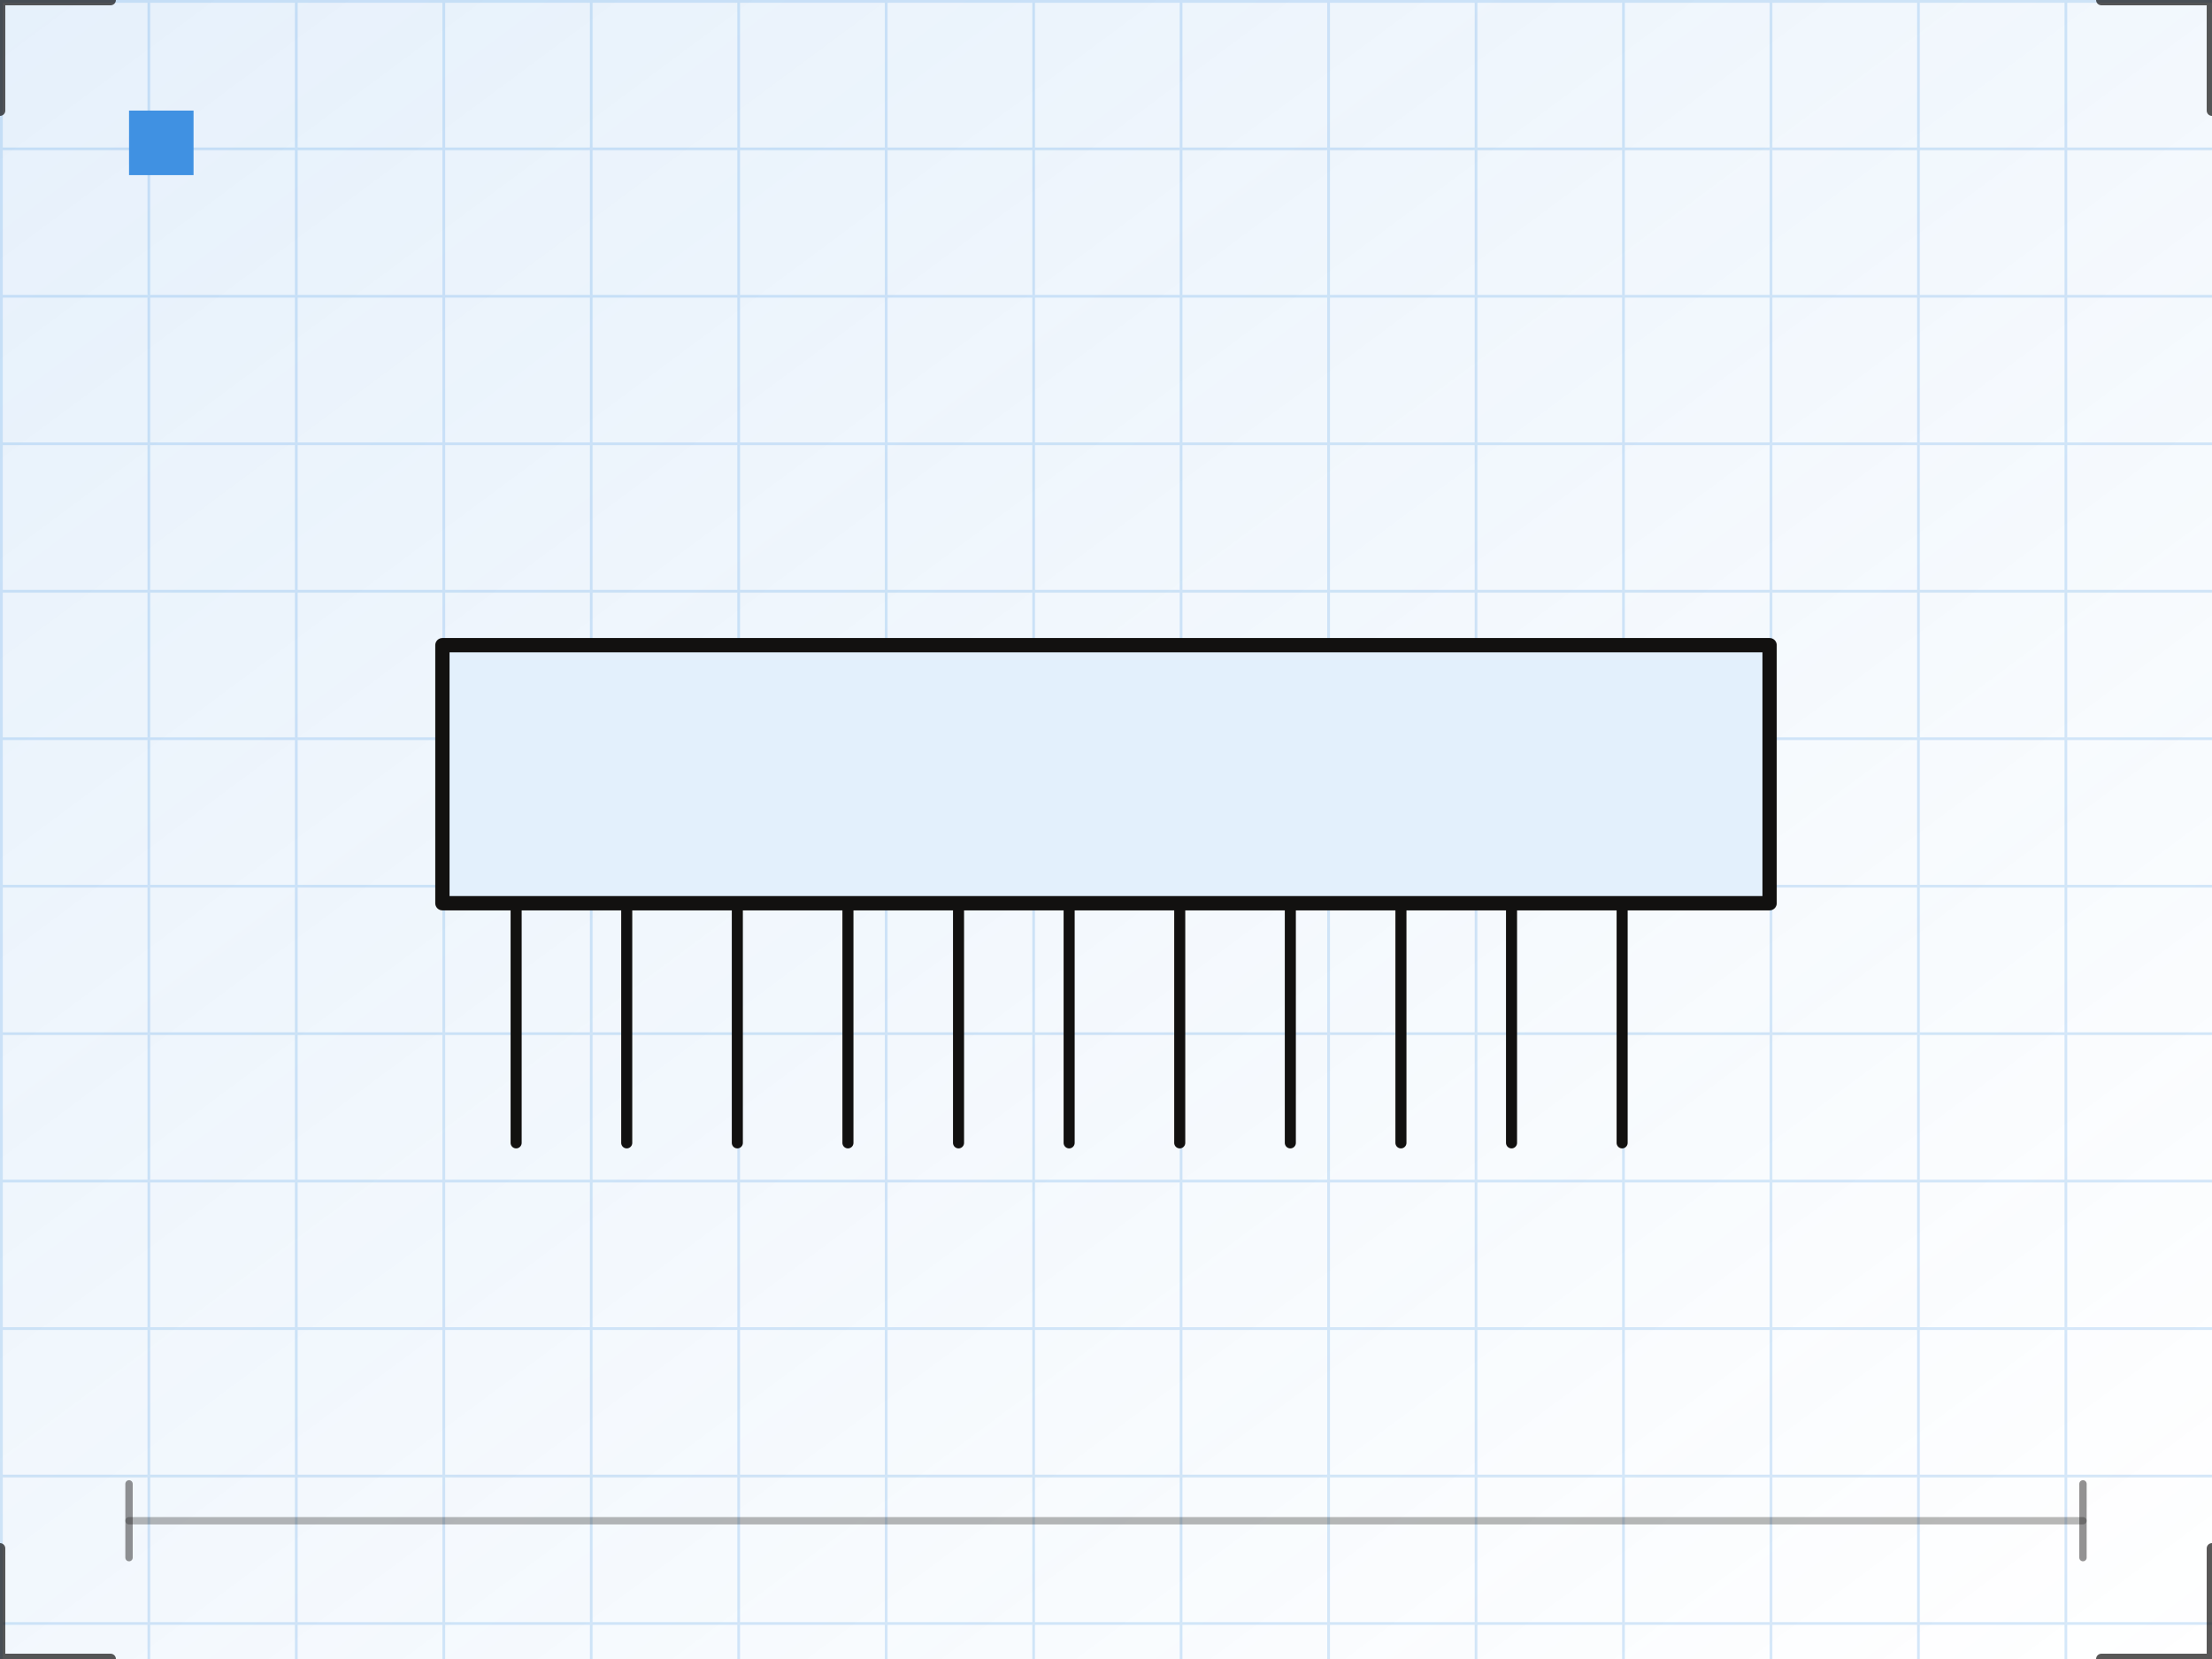
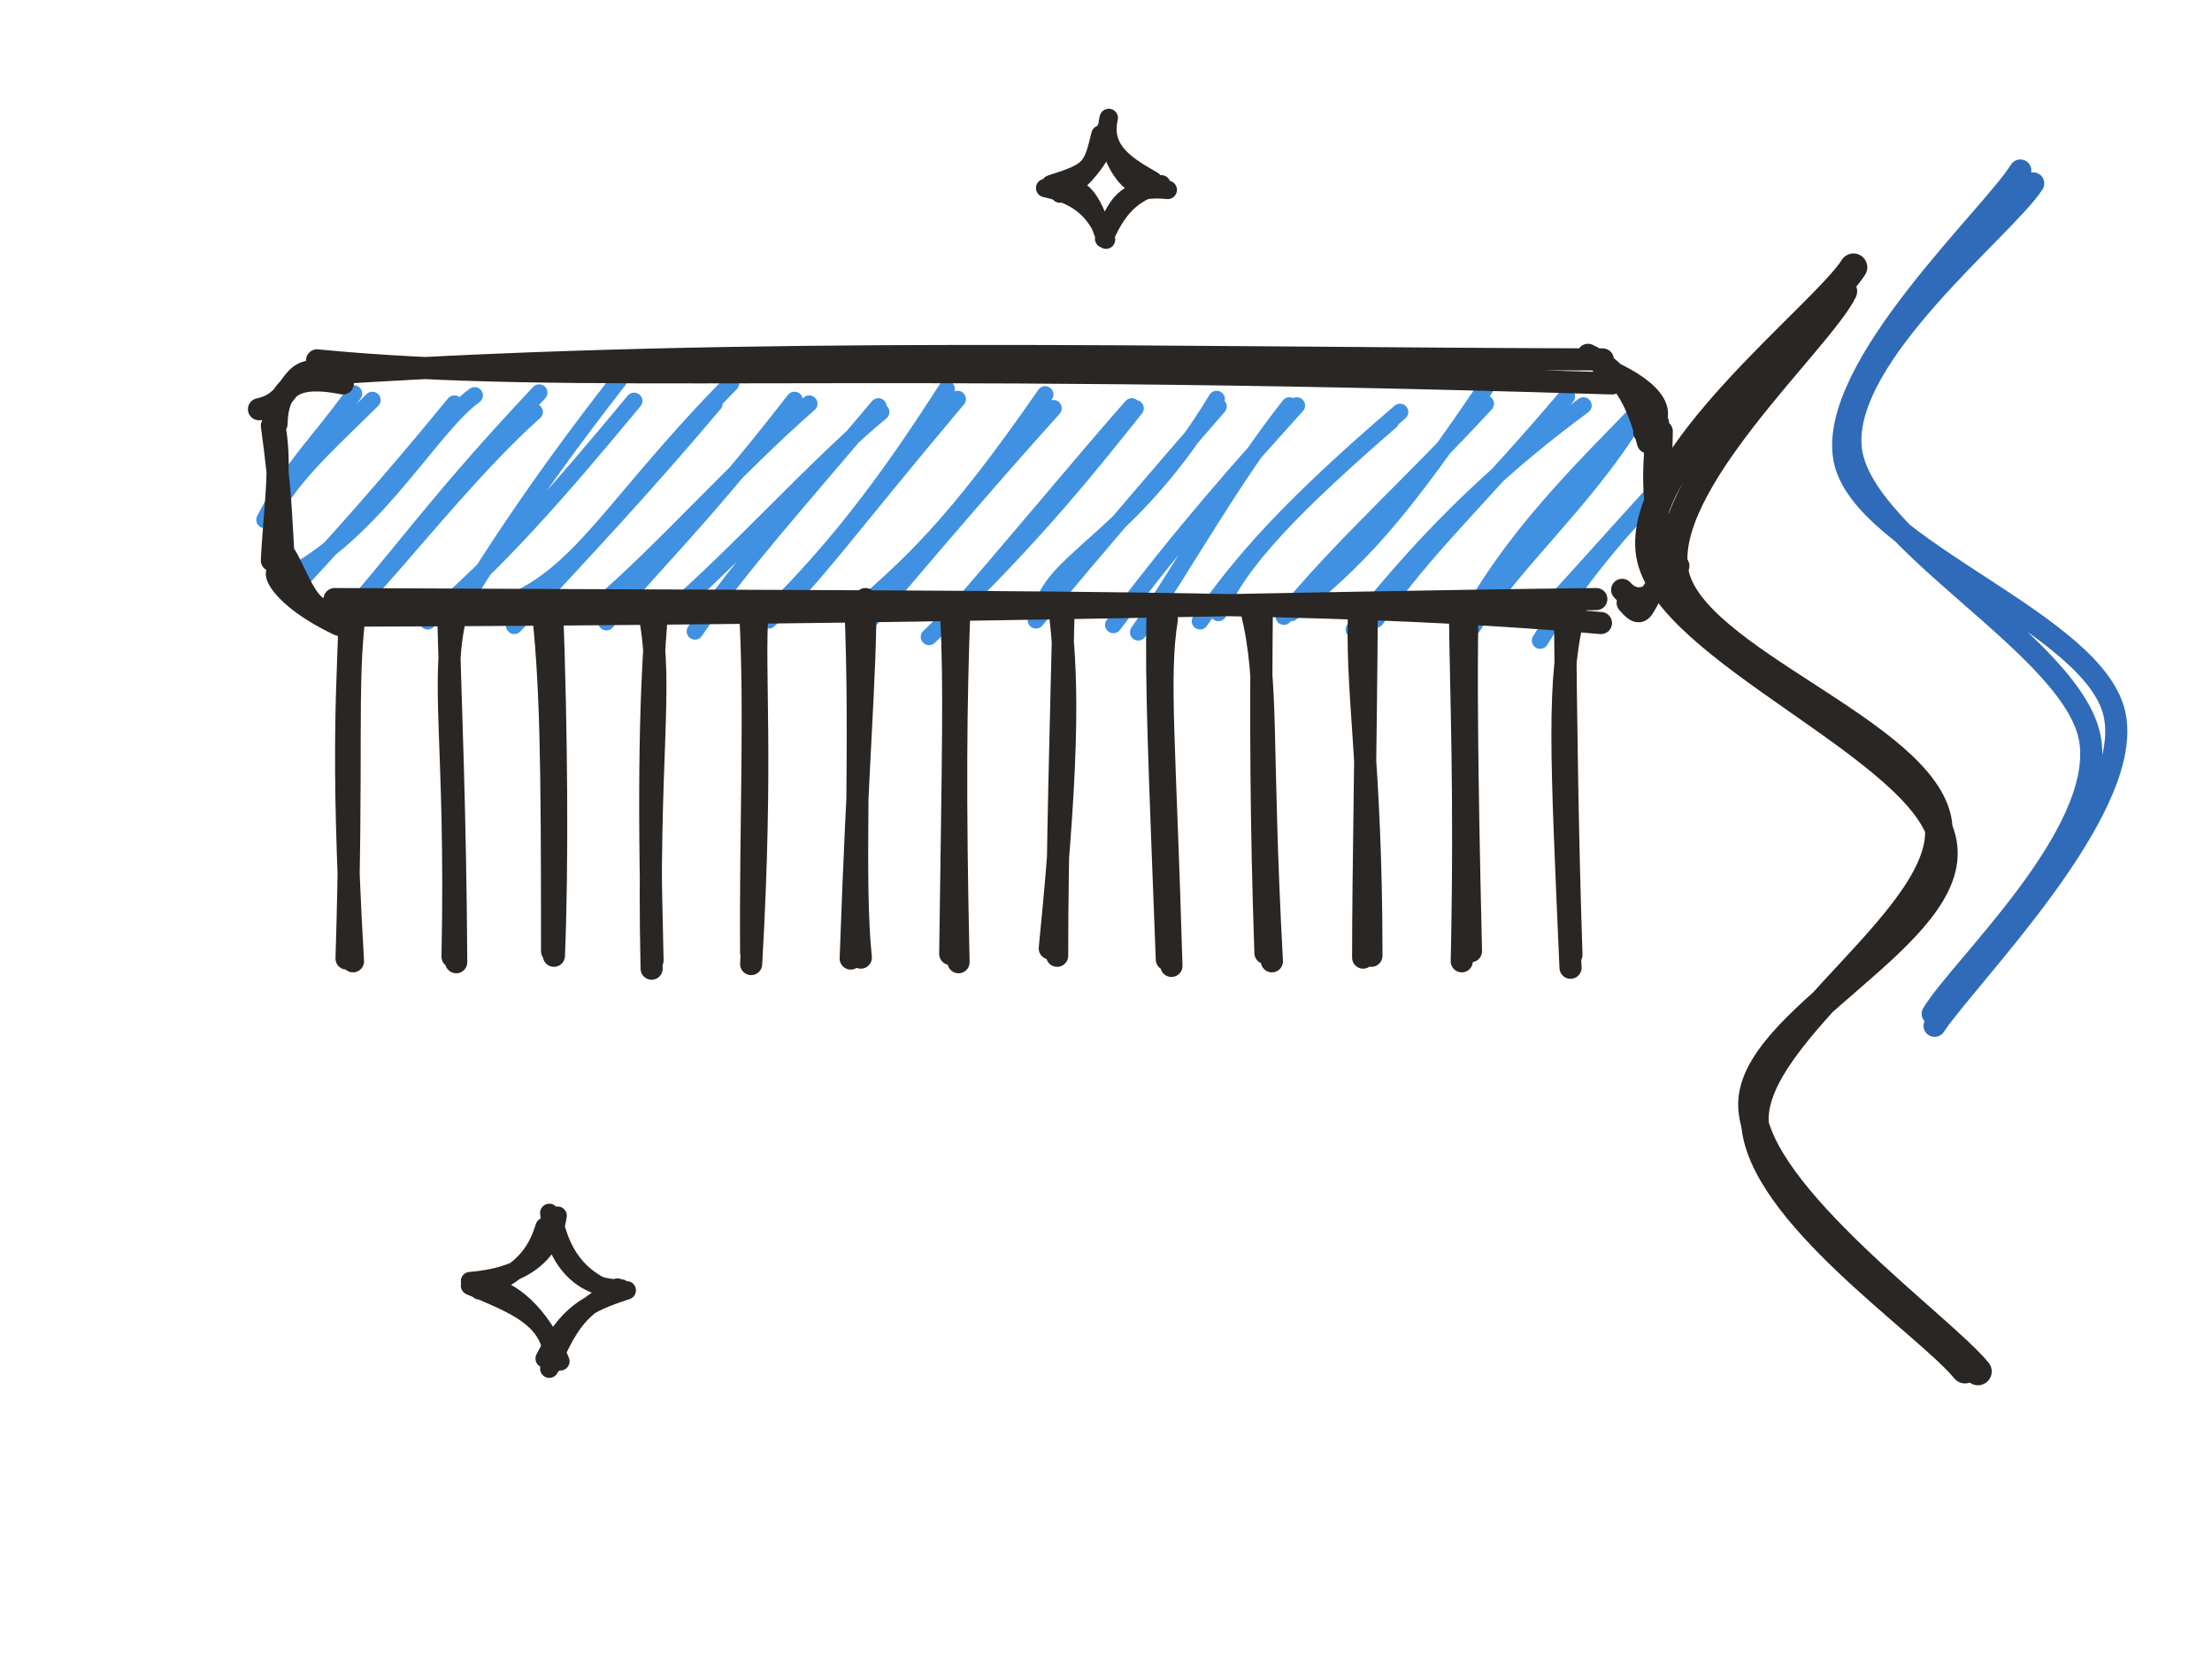
<svg xmlns="http://www.w3.org/2000/svg" viewBox="0 0 240 180" fill="none" stroke-linecap="round" stroke-linejoin="round">
-   <defs>
-     <pattern id="grd" width="16" height="16" patternUnits="userSpaceOnUse">
-       <path d="M16 0H0V16" stroke="#4091e2" stroke-opacity="0.2" stroke-width="0.6" />
-     </pattern>
-     <linearGradient id="wash" x1="0" y1="0" x2="1" y2="1">
-       <stop offset="0" stop-color="#4091e2" stop-opacity="0.13" />
-       <stop offset="1" stop-color="#4091e2" stop-opacity="0" />
-     </linearGradient>
-     <linearGradient id="bar" x1="0" y1="0" x2="0" y2="1">
-       <stop offset="0" stop-color="#6eb4f5" />
-       <stop offset="1" stop-color="#2f6bb9" />
-     </linearGradient>
-     <radialGradient id="core" cx="50%" cy="45%" r="55%">
-       <stop offset="0" stop-color="#4091e2" stop-opacity=".34" />
-       <stop offset="1" stop-color="#4091e2" stop-opacity="0" />
-     </radialGradient>
-   </defs>
-   <rect width="240.0" height="180.0" fill="url(#grd)" />
-   <rect width="240.0" height="180.0" fill="url(#wash)" />
-   <path d="M0 12V0H12M228.0 0H240.0V12M240.0 168.0V180.0H228.0M12 180.0H0V168.0" stroke="#121110" stroke-opacity=".7" stroke-width="1.15" />
-   <rect x="14" y="12" width="7" height="7" fill="#4091e2" />
-   <path d="M14 165.0H226.0" stroke="#121110" stroke-opacity=".3" stroke-width=".8" />
-   <path d="M14 161.0v8M226.0 161.0v8" stroke="#121110" stroke-opacity=".45" stroke-width=".8" />
-   <rect x="48" y="70" width="144" height="28" fill="#e3f0fc" stroke="#121110" stroke-width="1.55" />
-   <path d="M56 98V124" fill="none" stroke="#121110" stroke-width="1.2" />
-   <path d="M68 98V124" fill="none" stroke="#121110" stroke-width="1.2" />
-   <path d="M80 98V124" fill="none" stroke="#121110" stroke-width="1.2" />
-   <path d="M92 98V124" fill="none" stroke="#121110" stroke-width="1.2" />
-   <path d="M104 98V124" fill="none" stroke="#121110" stroke-width="1.2" />
-   <path d="M116 98V124" fill="none" stroke="#121110" stroke-width="1.2" />
-   <path d="M128 98V124" fill="none" stroke="#121110" stroke-width="1.2" />
-   <path d="M140 98V124" fill="none" stroke="#121110" stroke-width="1.2" />
-   <path d="M152 98V124" fill="none" stroke="#121110" stroke-width="1.2" />
-   <path d="M164 98V124" fill="none" stroke="#121110" stroke-width="1.2" />
-   <path d="M176 98V124" fill="none" stroke="#121110" stroke-width="1.2" />
+   <path d="M30.4 43.7 C30.4 43.7, 30.4 43.7, 30.4 43.7 M30.4 43.7 C30.4 43.7, 30.4 43.7, 30.4 43.7 M28.7 56.4 C31.9 50.2, 34.4 48.3, 38.4 42.7 M30.3 54.4 C32.8 50.5, 36.8 47, 40.4 43.4 M32.2 62 C41.2 56.8, 47 46.1, 51.5 42.9 M32.8 62.8 C39.6 55.5, 45.7 48.2, 49.3 43.8 M38.1 66.3 C43.1 61.1, 51.3 50.6, 58 44.7 M36.7 67.8 C43.1 60.8, 47 54.8, 58.5 42.6 M49.2 67.1 C52.3 62, 57.5 53.6, 67.1 41.3 M46.4 67.4 C53.9 61, 60.1 54, 68.8 43.5 M54.8 65.6 C63.1 62.4, 66.6 54.5, 79.3 41.6 M55.8 67.9 C63.8 59.3, 69.9 52.8, 77.5 43.8 M65.1 65.6 C71.4 60.3, 80.2 50.4, 87.8 43.8 M65.8 67.5 C69.6 62.4, 75.5 57.2, 86.2 43.4 M72.5 66.6 C79.5 60.7, 89 50.1, 95.6 44.7 M75.4 68.5 C80.2 61.5, 86.8 54.2, 95.3 44.1 M81.7 68.4 C90.3 60.3, 96.3 52.2, 102.7 42.2 M83.4 67.3 C87.9 63.3, 92.6 56.7, 103.9 43.3 M93 68.9 C102.3 57.9, 108.7 50.5, 114.3 44.3 M92.7 66.6 C98.7 61.3, 103.3 57.4, 113.4 42.8 M100.8 69.1 C112.5 58, 119.1 49.4, 123.2 44.3 M102.4 67.9 C109.7 59.6, 117.4 50.2, 122.8 44.1 M113.2 65.5 C115.1 60.3, 123.1 58, 132 43.3 M112.4 67.3 C118.9 59.5, 126.7 50.4, 132.2 44.1 M123.5 68.6 C128.5 61.4, 133.5 52.1, 139.9 44 M120.8 67.8 C128.7 57.3, 135.2 50.1, 140.7 44 M132.2 66.5 C134.1 61.1, 141.1 54.2, 150.9 45.7 M130.2 67.4 C134.7 60.9, 140 54.9, 151.9 44.7 M140.1 66.5 C147.4 60.7, 151.8 56, 161.7 41.3 M139.3 66.9 C145.6 59.2, 152.9 52.8, 161.2 43.8 M146.9 68.3 C155.7 57.1, 163.8 49.9, 171.8 44 M149.3 67.2 C154.2 59.8, 161 53.7, 170 43 M159.8 68 C164.2 60.9, 173.6 52.8, 178.4 43.7 M159.1 67.6 C164.1 58.3, 171.5 51.1, 177.8 44.6 M167.1 69.5 C173.4 59.4, 180.9 51.8, 185.9 48.2 M167.5 66.6 C173.3 60.4, 179.6 53, 184.7 48" stroke="#4091e2" stroke-width="1.8" />
+   <path d="M34.4 39.1 C62 41.8, 91.6 39, 174.9 41.6 M36.2 40.5 C81.8 37.6, 126.8 38.9, 173.9 39 M174 40 C178.4 41.8, 181.8 44.7, 178.4 46.9 M172.3 38.5 C176.5 40.5, 177.9 44.5, 178.8 48 M179.9 45.9 C179.1 52.2, 179.4 56.9, 181.2 59.5 M180.3 46.8 C180.2 50.1, 180.3 53.2, 179.3 60.3 M180 60 C181.6 63.5, 178.2 66.5, 176 64 M182.1 61.4 C177.7 64.3, 178.9 68.1, 176.6 65.4 M173.7 67.6 C143.7 65, 112.8 65.4, 36.3 65 M173.2 65 C137.5 65.4, 101.7 66.6, 36.6 66.8 M36 66 C33.2 67.2, 32 61, 30.3 59.4 M36.8 67.8 C30.4 64.8, 29.1 61.5, 30.6 62 M29.5 60.8 C29.8 54.6, 30.8 49.4, 29.4 44.7 M30.7 59.3 C30.5 56.5, 30.5 53.4, 29.5 46.2 M30 46 C30.1 41.8, 32.2 40.6, 37.2 41.6 M28.1 44.4 C32.5 43.5, 30.9 38.7, 36.3 40.8 M36 40 C36 40, 36 40, 36 40 M36 40 C36 40, 36 40, 36 40 M37.9 67 C37.9 72.8, 36.9 80.5, 38.3 104.3 M38.5 66.5 C37.5 74.2, 38.3 81.8, 37.6 104 M49.6 66.2 C47.6 73.5, 49.6 80.2, 49.1 103.8 M48.6 65.6 C48.9 76.9, 49.4 87.8, 49.5 104.4 M58.8 65.3 C59.8 74.2, 59.9 82.3, 59.9 103.2 M59.9 65.9 C60.4 79.6, 60.5 93.8, 60.1 103.7 M70.5 66.8 C72 74.9, 70.2 82, 70.7 105.1 M71.3 66.1 C70.6 74.7, 70.3 84.6, 70.8 104.2 M82.2 65.9 C81.7 73.1, 82.8 81.7, 81.5 104.6 M81.4 66.4 C82 77.4, 81.4 89.4, 81.5 103.4 M93.9 65 C93.9 73.8, 93.1 81.4, 92.3 104 M92.8 65.5 C93.5 81.3, 92.5 95.4, 93.4 103.9 M103.2 66.5 C103.6 74.5, 103.4 81.1, 103.1 103.5 M104.1 65.7 C103.7 76.4, 103.6 86.2, 104 104.4 M114.9 65.7 C115.8 72.7, 116.1 80.9, 113.9 102.9 M115.4 66 C115.1 79.1, 114.7 92.2, 114.7 103.7 M126.6 67.2 C125.6 73.4, 126.4 80.6, 127.1 104.8 M125.6 66.2 C125.4 74.2, 125.8 83, 126.6 104.1 M135.8 66.3 C137.7 74.1, 136.7 80.3, 138 104.3 M136.9 66.5 C136.8 78, 136.8 89, 137.3 103.4 M147.5 65.4 C147 74.8, 148.8 82.4, 148.8 103.7 M148.3 65.6 C148.2 80.7, 147.9 95, 147.9 103.9 M159.2 66.9 C159.1 73, 159.1 82.1, 159.6 103.2 M158.4 65.8 C158.5 75.8, 159 85.8, 158.6 104.3 M170.9 66.1 C168.9 73.7, 169.4 81.8, 170.4 105 M169.8 66.1 C169.9 78.5, 170.1 91.8, 170.5 103.6" stroke="#2a2623" stroke-width="2.4" />
+   <path d="M201.1 29 C197.9 34.1, 177.4 49.7, 179 60.1 C180.6 70.5, 209 81.3, 210.8 91.4 C212.7 101.4, 189.5 110.7, 190.1 120.2 C190.7 129.8, 210.6 143.9, 214.6 148.8 M200 31.6 C197.3 37, 180 52.4, 181.7 62 C183.4 71.6, 208.9 79.4, 210.3 89.3 C211.8 99.2, 190 111.8, 190.4 121.7 C190.9 131.5, 209 143.5, 213.2 148.6" stroke="#2a2623" stroke-width="3" />
+   <path d="M220.6 19.9 C217.6 24.6, 199.8 38.5, 200.8 48.6 C201.8 58.7, 225.3 70.2, 226.8 80.4 C228.3 90.7, 212.6 105.1, 209.7 110 M219.2 18.5 C216.2 23.4, 198.4 39.8, 200.1 49.7 C201.8 59.6, 227.9 67.6, 229.5 77.9 C231.2 88.2, 213.5 105.9, 209.9 111.3" stroke="#2f6bb9" stroke-width="2.4" />
+   <path d="M60 132 C61 136.9, 63.4 139, 66.8 140.3 M59.6 131.6 C60.3 137.3, 63.6 139.9, 67.4 139.8 M68 140 C63.7 141.4, 61.6 142.5, 59.1 147.4 M67 139.7 C63.5 141.8, 62.1 142.5, 59.6 148.5 M60 148 C60.1 142.9, 55.5 141.5, 51 139.5 M60.8 147.7 C58.6 142.3, 55.2 139.8, 52.9 139.6 M52 140 C57.4 137.9, 58.4 135.2, 59.1 133.1 M51 139 C56.1 138.6, 59.8 136.6, 60.5 131.9 M60 132 C60 132, 60 132, 60 132 M60 132 C60 132, 60 132, 60 132 M120 14 C120.4 16.1, 121.6 20.3, 124.8 20.5 M120.3 12.8 C119.4 16.5, 122.7 18.2, 125.1 19.6 M126 20 C123.6 20.7, 121.5 21.8, 119.8 25.9 M126.7 20.6 C122.5 20.2, 121.3 21.8, 120 25.1 M120 26 C118.4 22, 118 19.9, 114.2 20.2 M119.7 24.9 C119 23.9, 118.1 21.4, 113.4 20.4 M114 20 C118.4 18.6, 118.5 18.3, 119.4 14.6 M115 21 C117.3 20.1, 120.6 15.9, 120.1 13.9 M120 14 C120 14, 120 14, 120 14 M120 14 C120 14, 120 14, 120 14" stroke="#2a2623" stroke-width="2" />
</svg>
